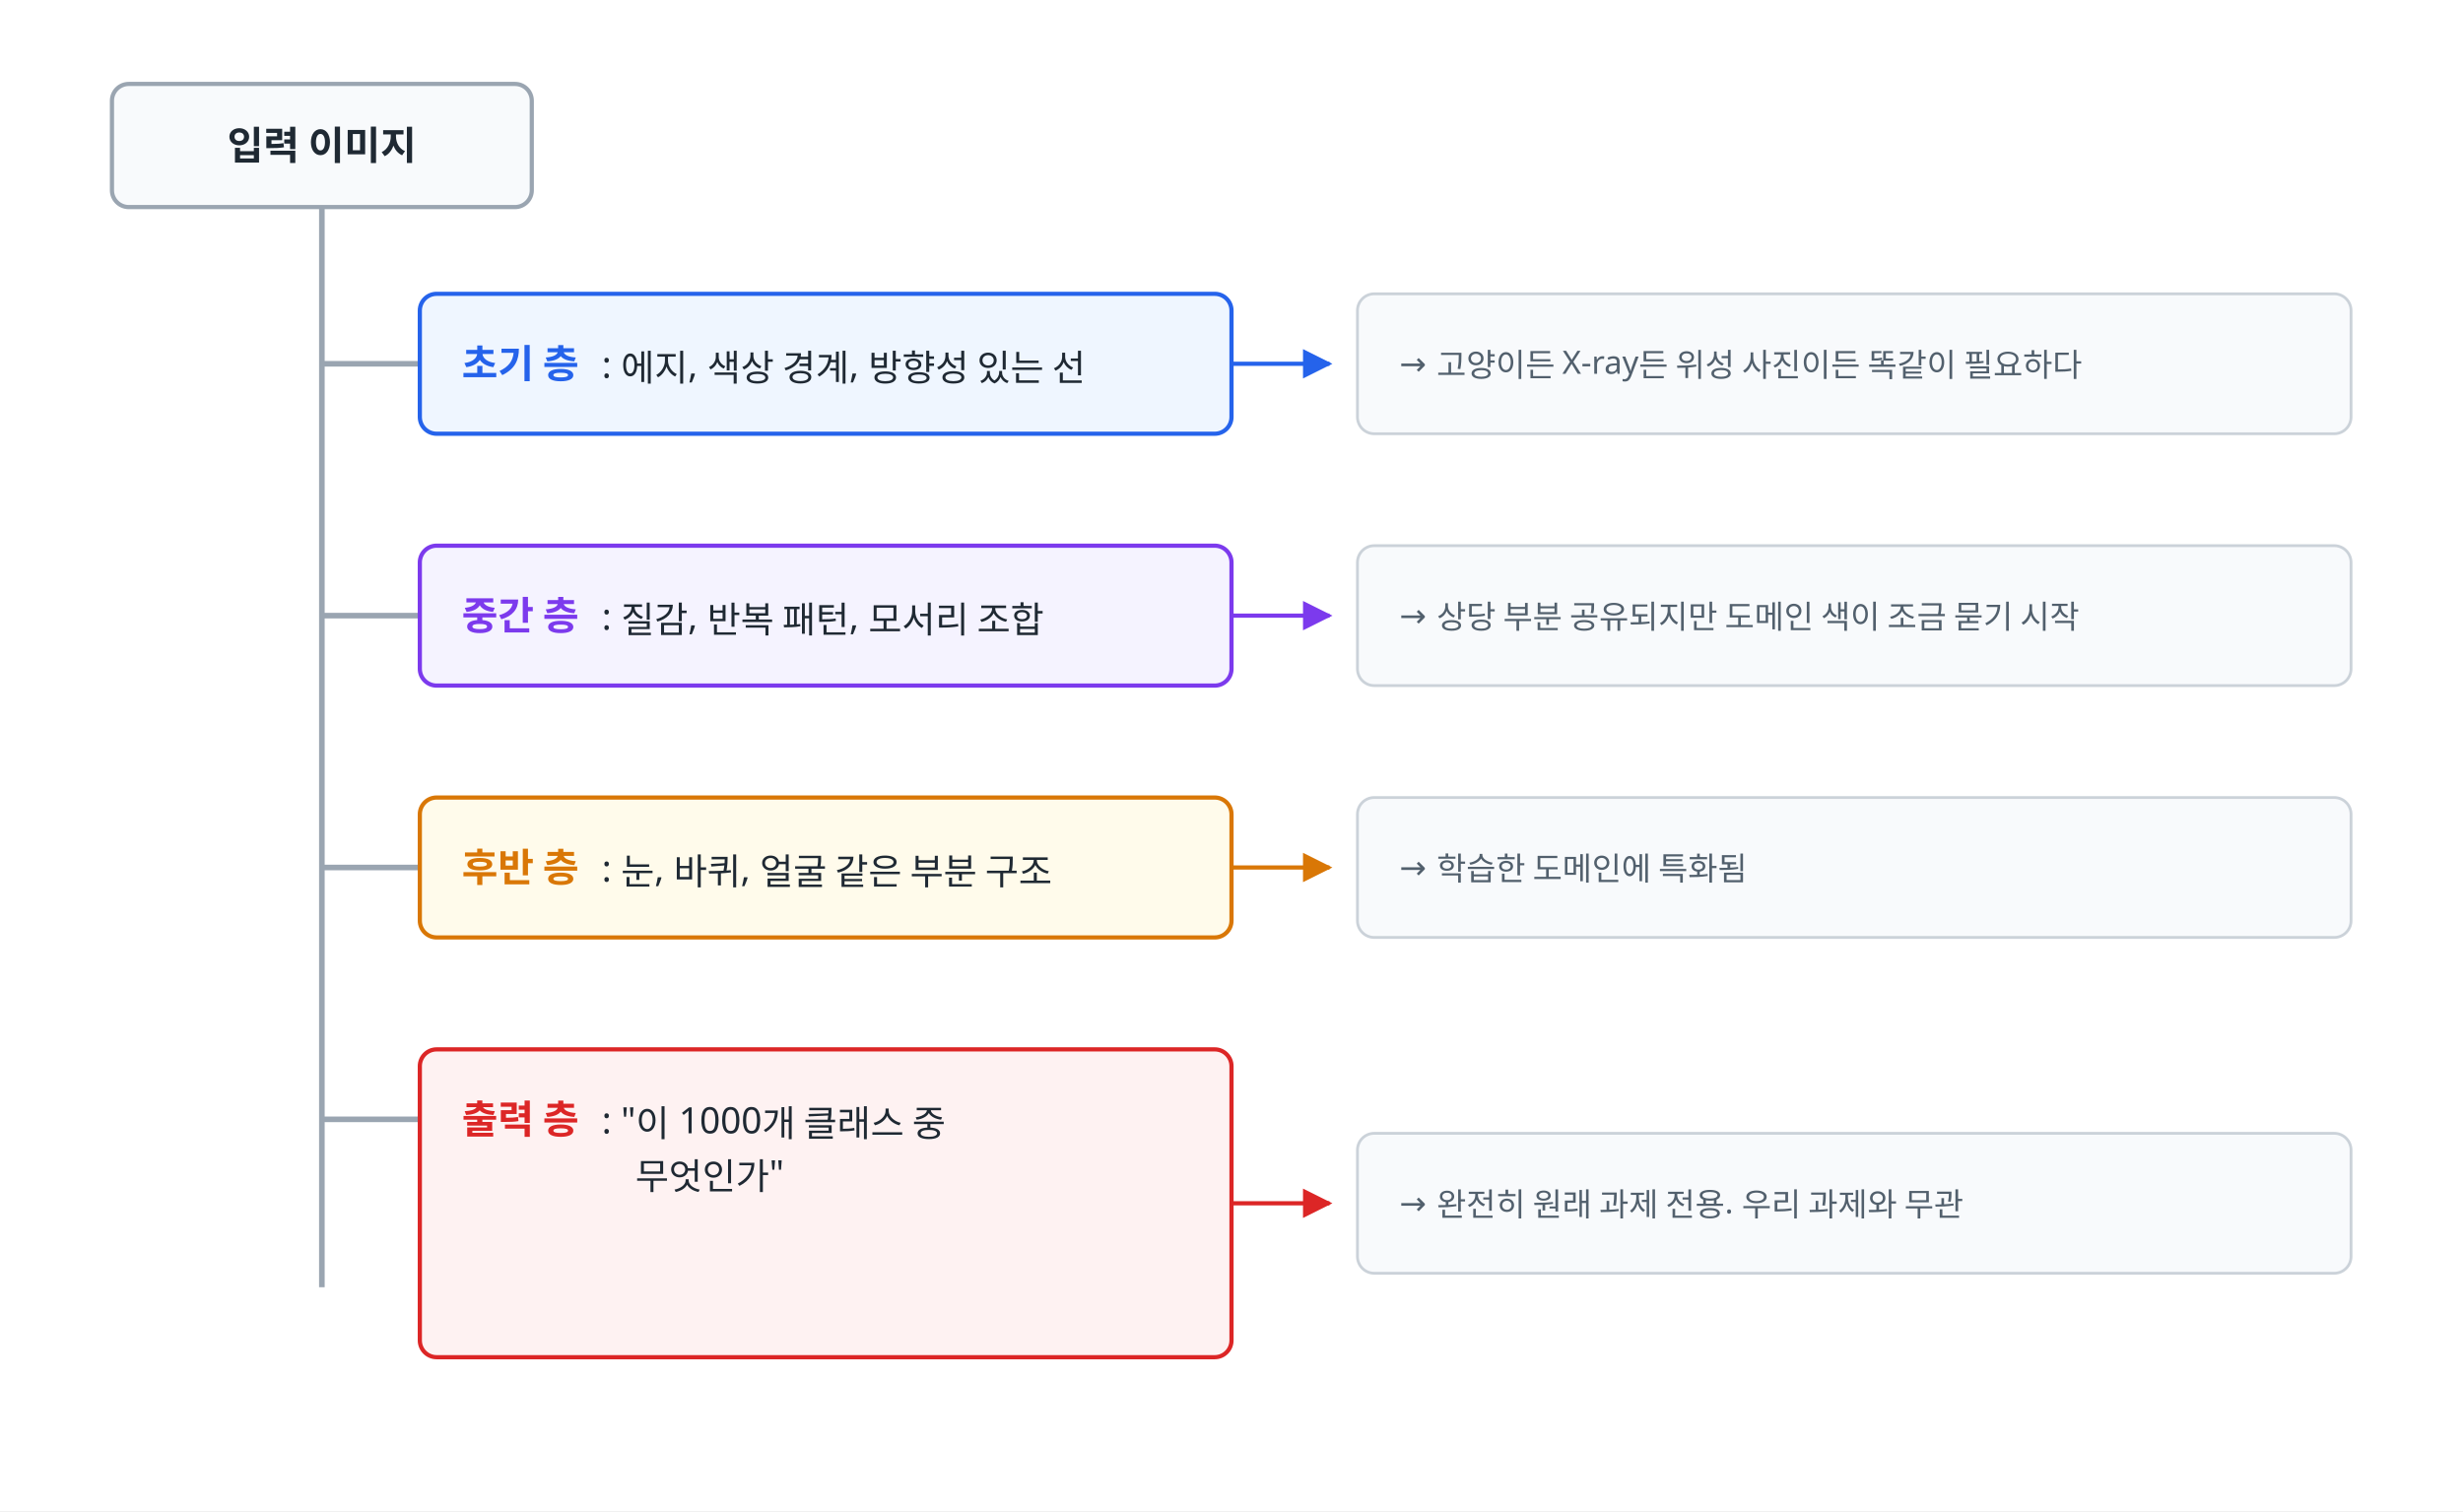
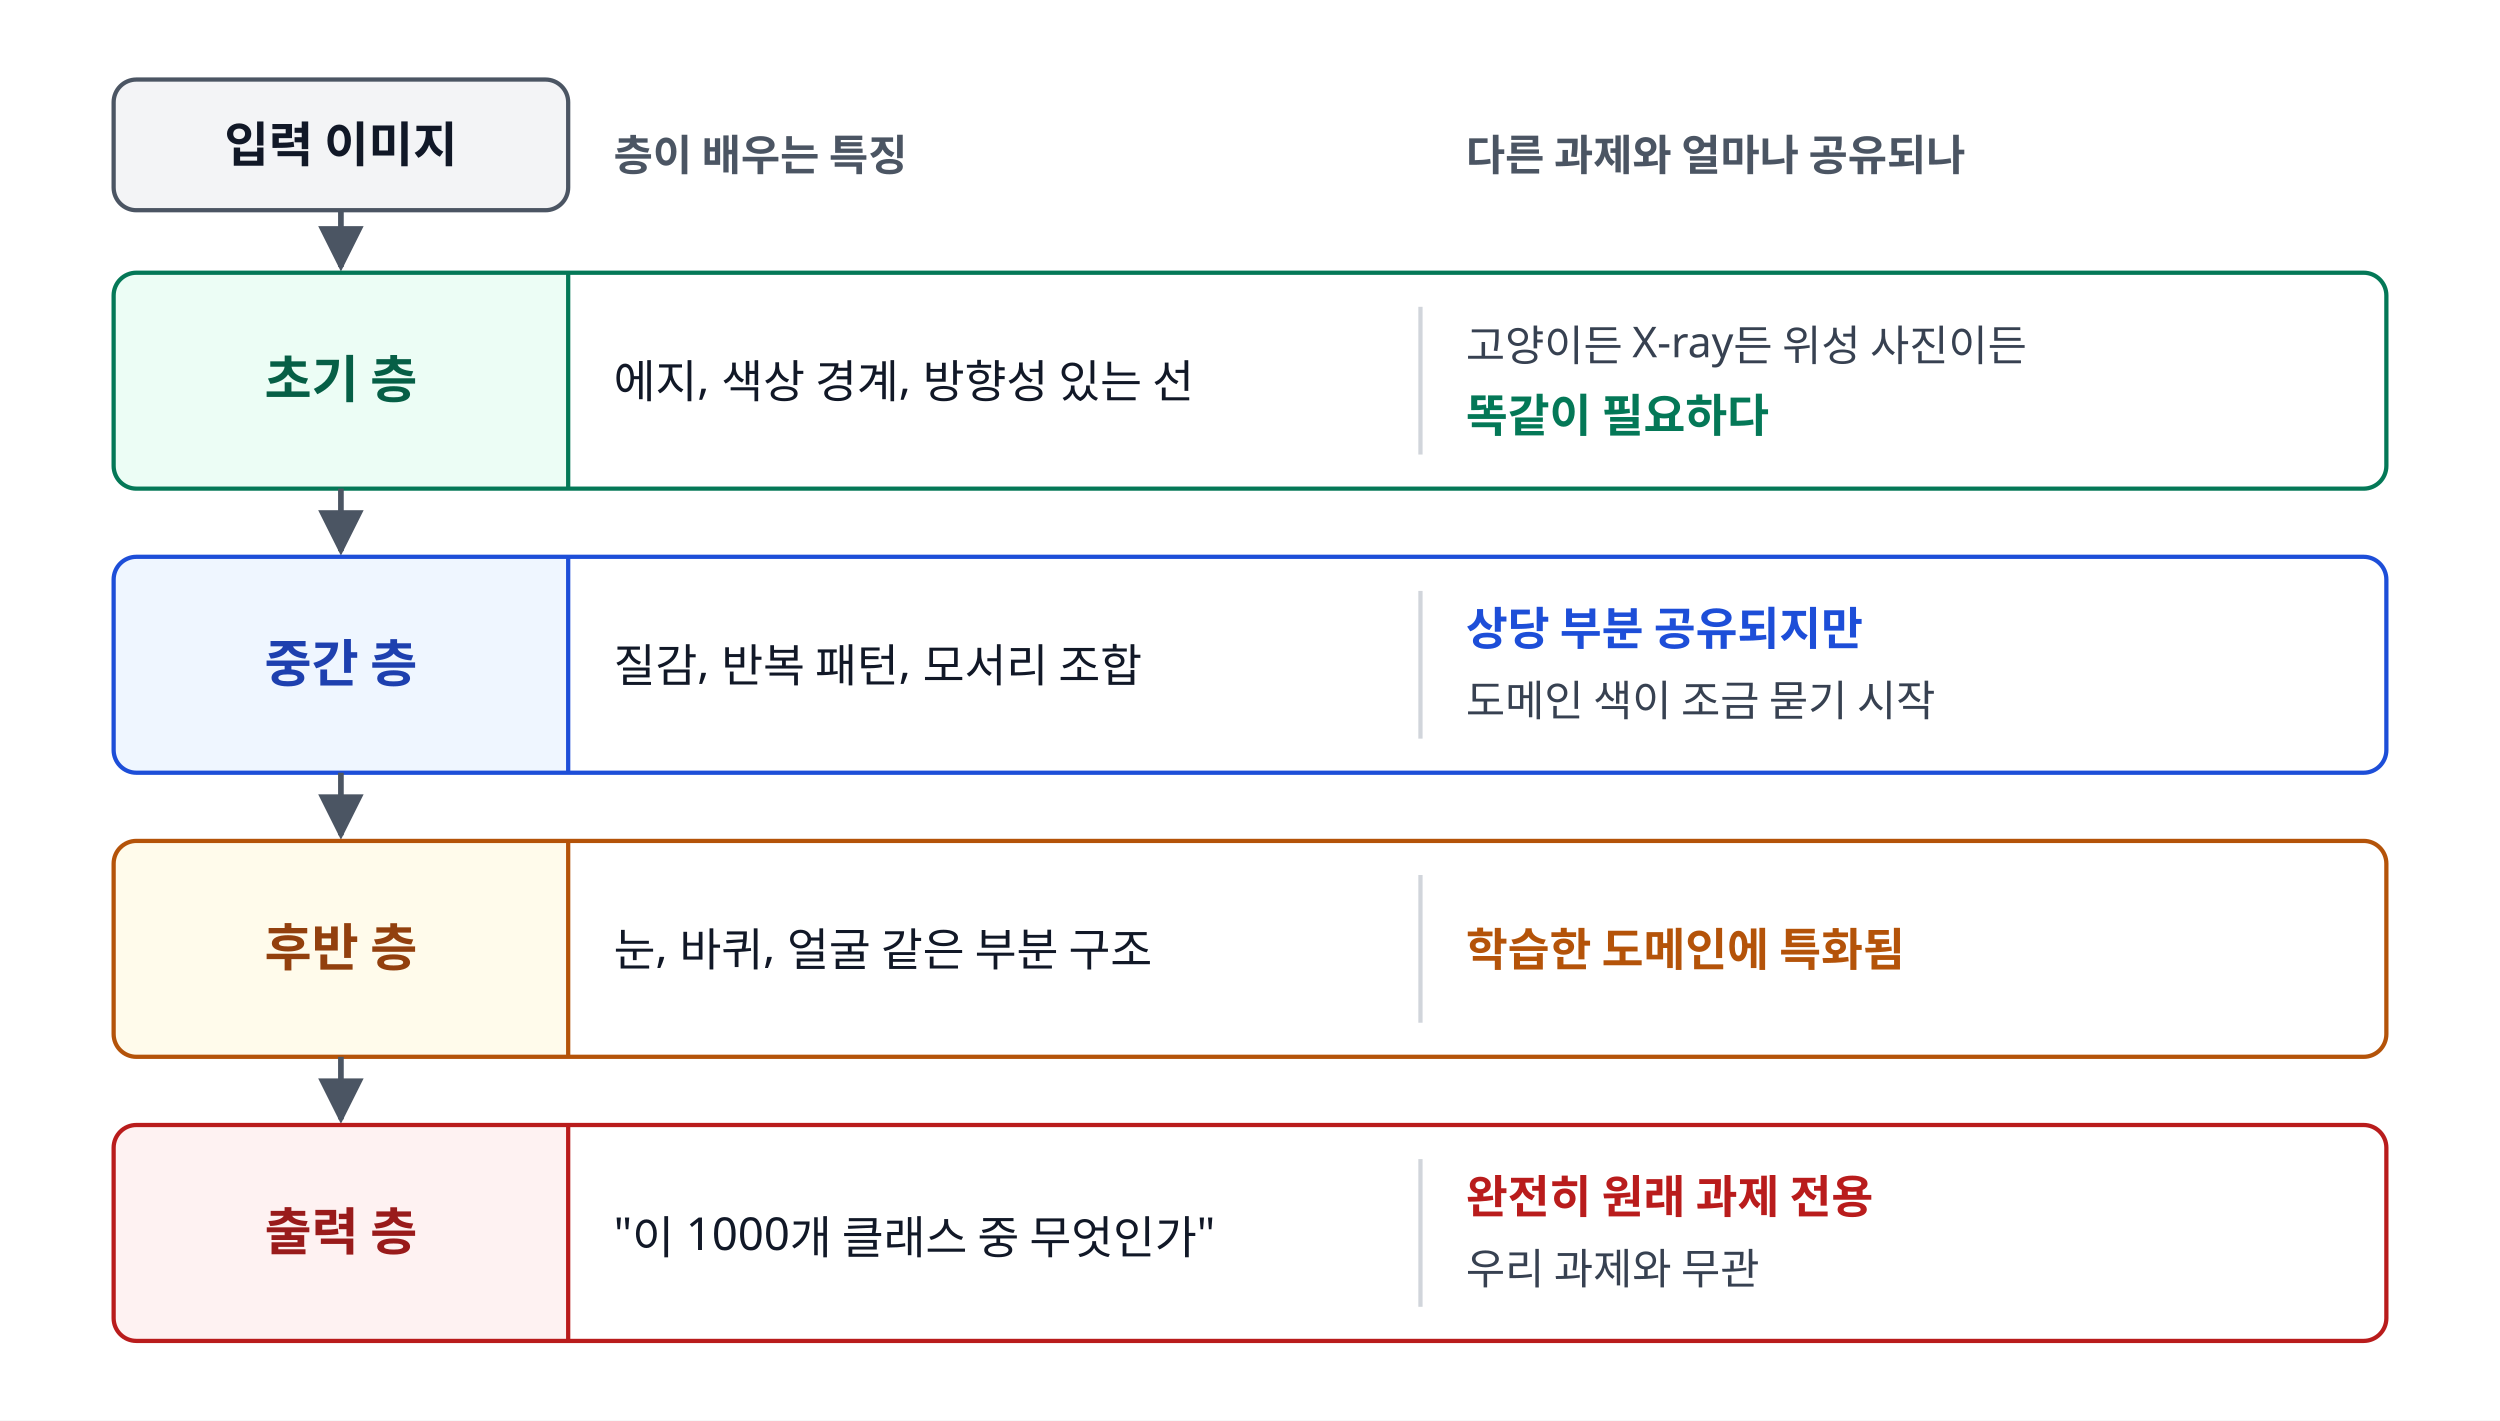
- <svg xmlns="http://www.w3.org/2000/svg" viewBox="0 0 880 540" width="880" height="540" font-family="'Malgun Gothic','Apple SD Gothic Neo','Noto Sans KR','Segoe UI',sans-serif" role="img" aria-labelledby="t d">
-   <rect width="880" height="540" fill="#ffffff" />
+ <svg xmlns="http://www.w3.org/2000/svg" viewBox="0 0 880 500" width="880" height="500" font-family="'Malgun Gothic','Apple SD Gothic Neo','Noto Sans KR','Segoe UI',sans-serif" role="img" aria-labelledby="t d">
+   <rect width="880" height="500" fill="#ffffff" />
  <defs>
-     <marker id="a-blue" viewBox="0 0 10 10" refX="9" refY="5" markerWidth="7" markerHeight="7" orient="auto-start-reverse">
-       <path d="M0,0 L10,5 L0,10 z" fill="#2563eb" />
-     </marker>
-     <marker id="a-purple" viewBox="0 0 10 10" refX="9" refY="5" markerWidth="7" markerHeight="7" orient="auto-start-reverse">
-       <path d="M0,0 L10,5 L0,10 z" fill="#7c3aed" />
-     </marker>
-     <marker id="a-amber" viewBox="0 0 10 10" refX="9" refY="5" markerWidth="7" markerHeight="7" orient="auto-start-reverse">
-       <path d="M0,0 L10,5 L0,10 z" fill="#d97706" />
-     </marker>
-     <marker id="a-red" viewBox="0 0 10 10" refX="9" refY="5" markerWidth="7" markerHeight="7" orient="auto-start-reverse">
-       <path d="M0,0 L10,5 L0,10 z" fill="#dc2626" />
+     <marker id="arr" viewBox="0 0 10 10" refX="9" refY="5" markerWidth="8" markerHeight="8" orient="auto-start-reverse">
+       <path d="M0,0 L10,5 L0,10 z" fill="#4b5563" />
    </marker>
  </defs>
-   <rect x="40" y="30" width="150" height="44" rx="6" fill="#f8fafc" stroke="#9aa5b1" stroke-width="1.5" />
-   <text x="115" y="57" font-size="14" font-weight="bold" fill="#1f2933" text-anchor="middle">입력 이미지</text>
-   <path d="M 115,74 V 460" stroke="#9aa5b1" stroke-width="2" fill="none" />
-   <path d="M 115,130 H 150" stroke="#9aa5b1" stroke-width="2" fill="none" />
-   <rect x="150" y="105" width="290" height="50" rx="6" fill="#eff6ff" stroke="#2563eb" stroke-width="1.5" />
-   <text x="165" y="135" font-size="14" font-weight="bold" fill="#2563eb">초기 층</text>
-   <text x="215" y="135" font-size="13" fill="#1f2933">: 에지, 색상 경계, 방향성 있는 선</text>
-   <path d="M 440,130 L 475,130" stroke="#2563eb" stroke-width="1.5" fill="none" marker-end="url(#a-blue)" />
-   <rect x="485" y="105" width="355" height="50" rx="6" fill="#f8fafc" stroke="#cbd2d9" stroke-width="1" />
-   <text x="500" y="134" font-size="11.5" fill="#52606d">→ 고양이든 X-ray든 위성 사진이든 똑같이 필요하다</text>
-   <path d="M 115,220 H 150" stroke="#9aa5b1" stroke-width="2" fill="none" />
-   <rect x="150" y="195" width="290" height="50" rx="6" fill="#f5f3ff" stroke="#7c3aed" stroke-width="1.5" />
-   <text x="165" y="225" font-size="14" font-weight="bold" fill="#7c3aed">중간 층</text>
-   <text x="215" y="225" font-size="13" fill="#1f2933">: 질감, 반복 패턴, 모서리 조합</text>
-   <path d="M 440,220 L 475,220" stroke="#7c3aed" stroke-width="1.5" fill="none" marker-end="url(#a-purple)" />
-   <rect x="485" y="195" width="355" height="50" rx="6" fill="#f8fafc" stroke="#cbd2d9" stroke-width="1" />
-   <text x="500" y="224" font-size="11.5" fill="#52606d">→ 상당 부분 공유되지만 도메인 색이 조금 묻기 시작</text>
-   <path d="M 115,310 H 150" stroke="#9aa5b1" stroke-width="2" fill="none" />
-   <rect x="150" y="285" width="290" height="50" rx="6" fill="#fffbeb" stroke="#d97706" stroke-width="1.5" />
-   <text x="165" y="315" font-size="14" font-weight="bold" fill="#d97706">후반 층</text>
-   <text x="215" y="315" font-size="13" fill="#1f2933">: 눈, 바퀴, 얼굴 같은 부분 구조</text>
-   <path d="M 440,310 L 475,310" stroke="#d97706" stroke-width="1.5" fill="none" marker-end="url(#a-amber)" />
-   <rect x="485" y="285" width="355" height="50" rx="6" fill="#f8fafc" stroke="#cbd2d9" stroke-width="1" />
-   <text x="500" y="314" font-size="11.5" fill="#52606d">→ 학습한 도메인에 특화됨</text>
-   <path d="M 115,400 H 150" stroke="#9aa5b1" stroke-width="2" fill="none" />
-   <rect x="150" y="375" width="290" height="110" rx="6" fill="#fef2f2" stroke="#dc2626" stroke-width="1.5" />
-   <text x="165" y="405" font-size="14" font-weight="bold" fill="#dc2626">출력 층</text>
-   <text x="215" y="405" font-size="13" fill="#1f2933">: "이 1000개 클래스 중</text>
-   <text x="227" y="425" font-size="13" fill="#1f2933">무엇인가"</text>
-   <path d="M 440,430 L 475,430" stroke="#dc2626" stroke-width="1.5" fill="none" marker-end="url(#a-red)" />
-   <rect x="485" y="405" width="355" height="50" rx="6" fill="#f8fafc" stroke="#cbd2d9" stroke-width="1" />
-   <text x="500" y="434" font-size="11.5" fill="#52606d">→ 완전히 원래 과제 전용. 우리 과제와 무관</text>
+   <rect x="40" y="28" width="160" height="46" rx="8" fill="#f3f4f6" stroke="#4b5563" stroke-width="1.5" />
+   <text x="120" y="57" font-size="17" font-weight="bold" fill="#111827" text-anchor="middle">입력 이미지</text>
+   <text x="216" y="60" font-size="15" font-weight="bold" fill="#4b5563">층이 배우는 특징</text>
+   <text x="516" y="60" font-size="15" font-weight="bold" fill="#4b5563">다른 과제와 얼마나 공유되나</text>
+   <line x1="120" y1="74" x2="120" y2="94" stroke="#4b5563" stroke-width="2" marker-end="url(#arr)" />
+   <path d="M48,96 H200 V172 H48 Q40,172 40,164 V104 Q40,96 48,96 Z" fill="#ecfdf5" />
+   <rect x="40" y="96" width="800" height="76" rx="8" fill="none" stroke="#047857" stroke-width="1.5" />
+   <line x1="200" y1="96" x2="200" y2="172" stroke="#047857" stroke-width="1.5" />
+   <line x1="500" y1="108" x2="500" y2="160" stroke="#d1d5db" stroke-width="1.5" />
+   <text x="120" y="140" font-size="18" font-weight="bold" fill="#065f46" text-anchor="middle">초기 층</text>
+   <text x="216" y="140" font-size="16" fill="#111827">에지, 색상 경계, 방향성 있는 선</text>
+   <text x="516" y="127" font-size="15" fill="#374151">고양이든 X-ray든 위성 사진이든</text>
+   <text x="516" y="152" font-size="16" font-weight="bold" fill="#047857">똑같이 필요하다</text>
+   <line x1="120" y1="172" x2="120" y2="194" stroke="#4b5563" stroke-width="2" marker-end="url(#arr)" />
+   <path d="M48,196 H200 V272 H48 Q40,272 40,264 V204 Q40,196 48,196 Z" fill="#eff6ff" />
+   <rect x="40" y="196" width="800" height="76" rx="8" fill="none" stroke="#1d4ed8" stroke-width="1.5" />
+   <line x1="200" y1="196" x2="200" y2="272" stroke="#1d4ed8" stroke-width="1.5" />
+   <line x1="500" y1="208" x2="500" y2="260" stroke="#d1d5db" stroke-width="1.5" />
+   <text x="120" y="240" font-size="18" font-weight="bold" fill="#1e40af" text-anchor="middle">중간 층</text>
+   <text x="216" y="240" font-size="16" fill="#111827">질감, 반복 패턴, 모서리 조합</text>
+   <text x="516" y="227" font-size="16" font-weight="bold" fill="#1d4ed8">상당 부분 공유되지만</text>
+   <text x="516" y="252" font-size="15" fill="#374151">도메인 색이 조금 묻기 시작</text>
+   <line x1="120" y1="272" x2="120" y2="294" stroke="#4b5563" stroke-width="2" marker-end="url(#arr)" />
+   <path d="M48,296 H200 V372 H48 Q40,372 40,364 V304 Q40,296 48,296 Z" fill="#fffbeb" />
+   <rect x="40" y="296" width="800" height="76" rx="8" fill="none" stroke="#b45309" stroke-width="1.5" />
+   <line x1="200" y1="296" x2="200" y2="372" stroke="#b45309" stroke-width="1.5" />
+   <line x1="500" y1="308" x2="500" y2="360" stroke="#d1d5db" stroke-width="1.5" />
+   <text x="120" y="340" font-size="18" font-weight="bold" fill="#92400e" text-anchor="middle">후반 층</text>
+   <text x="216" y="340" font-size="16" fill="#111827">눈, 바퀴, 얼굴 같은 부분 구조</text>
+   <text x="516" y="340" font-size="16" font-weight="bold" fill="#b45309">학습한 도메인에 특화됨</text>
+   <line x1="120" y1="372" x2="120" y2="394" stroke="#4b5563" stroke-width="2" marker-end="url(#arr)" />
+   <path d="M48,396 H200 V472 H48 Q40,472 40,464 V404 Q40,396 48,396 Z" fill="#fef2f2" />
+   <rect x="40" y="396" width="800" height="76" rx="8" fill="none" stroke="#b91c1c" stroke-width="1.5" />
+   <line x1="200" y1="396" x2="200" y2="472" stroke="#b91c1c" stroke-width="1.5" />
+   <line x1="500" y1="408" x2="500" y2="460" stroke="#d1d5db" stroke-width="1.5" />
+   <text x="120" y="440" font-size="18" font-weight="bold" fill="#991b1b" text-anchor="middle">출력 층</text>
+   <text x="216" y="440" font-size="16" fill="#111827">"이 1000개 클래스 중 무엇인가"</text>
+   <text x="516" y="427" font-size="16" font-weight="bold" fill="#b91c1c">완전히 원래 과제 전용</text>
+   <text x="516" y="452" font-size="15" fill="#374151">우리 과제와 무관</text>
</svg>
